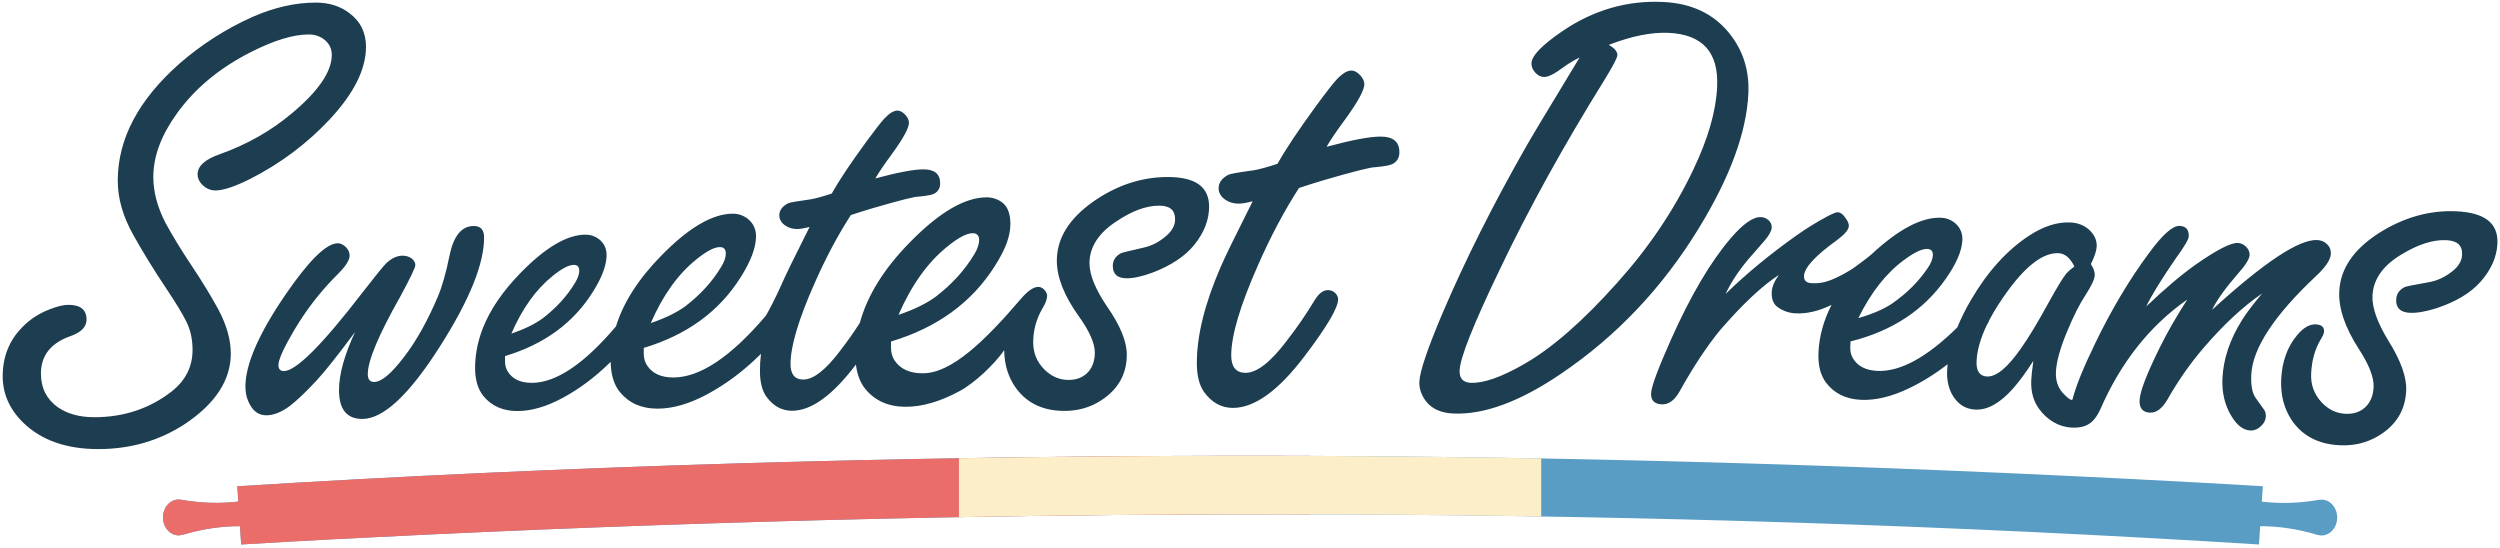
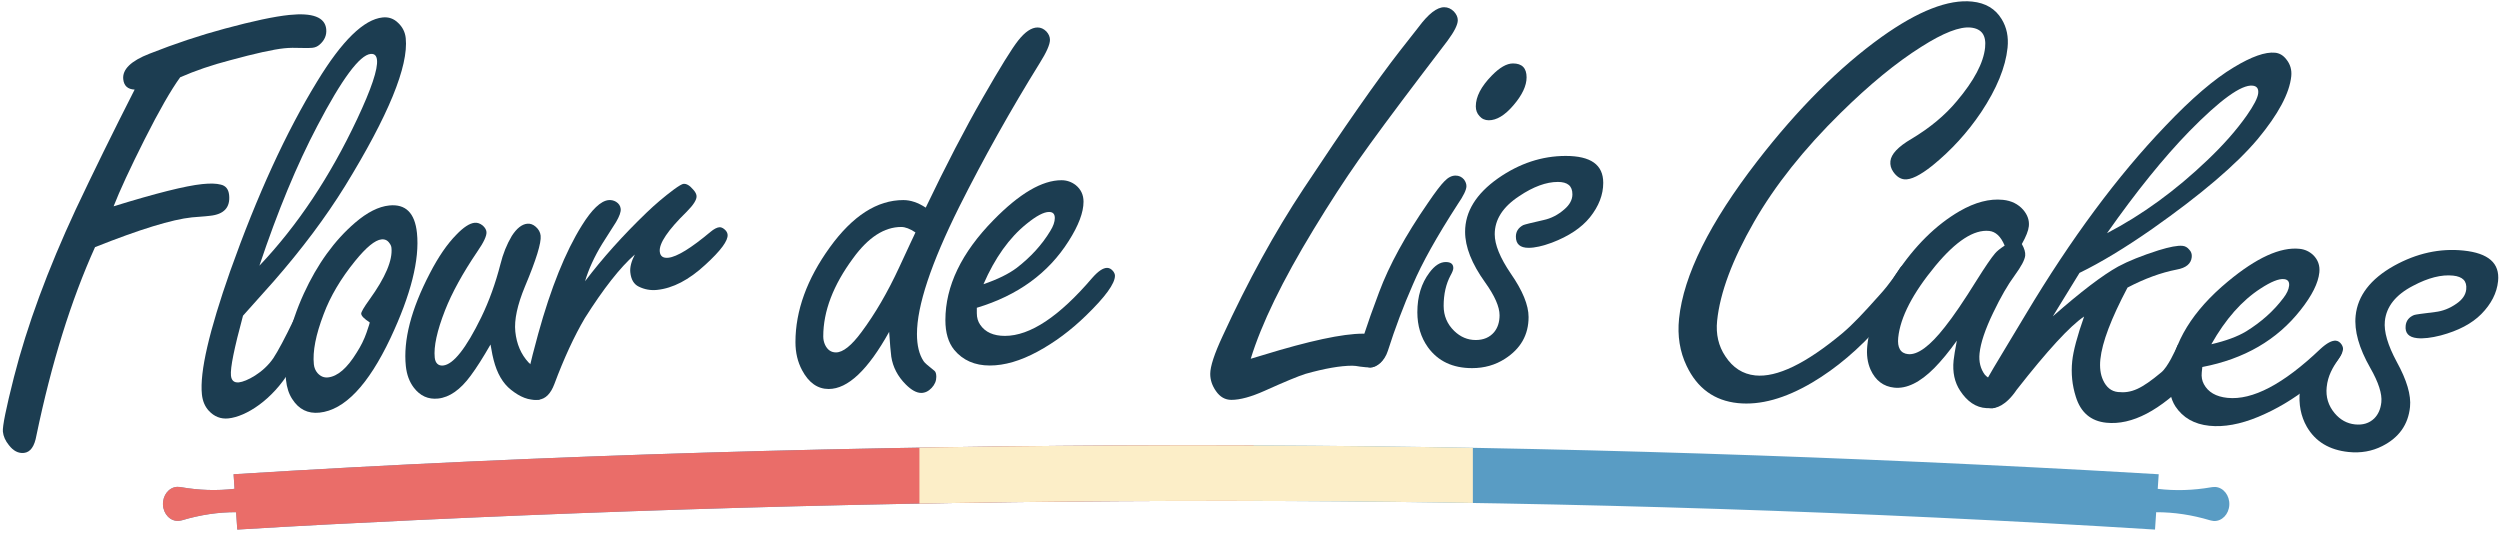
- <svg xmlns="http://www.w3.org/2000/svg" width="100%" height="100%" viewBox="0 0 786 172" version="1.1" xml:space="preserve" style="fill-rule:evenodd;clip-rule:evenodd;stroke-linejoin:round;stroke-miterlimit:1.414;">
-   <g id="logo-type">
-     <path d="M772.37,66.436c4.423,0.21 7.703,1.152 9.84,2.826c2.138,1.674 3.13,4.117 2.978,7.327c-0.199,4.209 -1.962,8.201 -5.287,11.976c-3.172,3.568 -7.808,6.351 -13.909,8.35c-3.339,1.058 -6.114,1.534 -8.326,1.429c-2.996,-0.142 -4.432,-1.533 -4.307,-4.172c0.085,-1.784 1.005,-3.099 2.761,-3.945c0.438,-0.194 2.893,-0.685 7.363,-1.474c2.667,-0.446 5.151,-1.58 7.454,-3.401c2.004,-1.55 3.052,-3.287 3.143,-5.214c0.071,-1.498 -0.305,-2.624 -1.127,-3.378c-0.822,-0.754 -2.089,-1.171 -3.802,-1.253c-4.137,-0.196 -8.783,1.265 -13.935,4.381c-5.958,3.507 -9.06,7.865 -9.307,13.073c-0.176,3.71 1.495,8.436 5.012,14.18c3.922,6.264 5.783,11.5 5.584,15.709c-0.297,6.278 -3.313,11.069 -9.047,14.372c-3.529,2.049 -7.469,2.971 -11.821,2.765c-6.849,-0.325 -11.94,-3.033 -15.274,-8.124c-2.331,-3.614 -3.384,-7.811 -3.157,-12.591c0.263,-5.565 1.912,-10.17 4.944,-13.816c1.974,-2.409 3.959,-3.566 5.957,-3.471c1.783,0.084 2.641,0.84 2.573,2.267c-0.027,0.57 -0.388,1.411 -1.084,2.522c-1.787,2.99 -2.778,6.554 -2.974,10.692c-0.165,3.495 0.943,6.515 3.325,9.059c2.11,2.245 4.592,3.435 7.446,3.571c2.782,0.131 5.002,-0.693 6.659,-2.474c1.359,-1.508 2.095,-3.475 2.21,-5.901c0.142,-2.996 -1.386,-6.965 -4.584,-11.908c-4.397,-6.786 -6.469,-12.855 -6.216,-18.205c0.338,-7.134 4.526,-13.264 12.562,-18.389c7.812,-4.92 15.928,-7.182 24.346,-6.783Zm-750.851,29.405c3.796,0 5.695,1.547 5.695,4.641c0,2.32 -1.758,4.078 -5.274,5.274c-6.046,2.179 -9.07,6.082 -9.07,11.707c0,4.5 1.758,8.015 5.274,10.546c3.023,2.11 6.855,3.164 11.496,3.164c9.281,0 17.402,-2.707 24.363,-8.121c4.359,-3.445 6.539,-7.804 6.539,-13.078c0,-3.234 -0.633,-6.152 -1.898,-8.754c-1.336,-2.672 -3.375,-6.047 -6.118,-10.125c-4.218,-6.328 -7.769,-12.093 -10.652,-17.297c-3.234,-5.765 -4.852,-11.425 -4.852,-16.98c0,-13.148 6.504,-25.453 19.512,-36.914c6.891,-5.977 14.485,-10.828 22.781,-14.555c6.891,-3.023 13.536,-4.535 19.934,-4.535c4.148,0 7.664,1.09 10.547,3.27c3.516,2.601 5.273,6.152 5.273,10.652c0,7.031 -3.797,14.625 -11.39,22.781c-7.172,7.664 -15.539,13.922 -25.102,18.774c-4.781,2.39 -8.402,3.586 -10.863,3.586c-1.617,0 -3.059,-0.668 -4.324,-2.004c-0.844,-0.914 -1.266,-1.934 -1.266,-3.059c0,-2.601 2.32,-4.711 6.961,-6.328c8.508,-3.023 16.031,-7.277 22.57,-12.762c8.438,-7.031 12.657,-13.183 12.657,-18.457c0,-2.039 -0.844,-3.691 -2.532,-4.957c-1.336,-0.984 -2.918,-1.476 -4.746,-1.476c-4.851,0 -10.933,1.863 -18.246,5.589c-9.844,4.993 -17.578,11.426 -23.203,19.301c-4.922,6.821 -7.383,13.465 -7.383,19.934c0,4.711 1.301,9.562 3.903,14.555c2.179,4.007 4.957,8.543 8.332,13.605c3.234,4.852 5.976,9.352 8.226,13.5c2.602,4.922 3.902,9.527 3.902,13.816c0,8.297 -4.746,15.645 -14.238,22.043c-8.086,5.344 -17.226,8.016 -27.422,8.016c-10.054,0 -17.929,-2.777 -23.625,-8.332c-4.289,-4.219 -6.433,-9.07 -6.433,-14.555c0,-6.117 2.039,-11.25 6.117,-15.398c2.461,-2.531 5.379,-4.43 8.754,-5.695c2.32,-0.915 4.254,-1.372 5.801,-1.372Zm554.322,0.009c-3.966,1.947 -7.736,2.836 -11.31,2.667c-2.029,-0.097 -3.874,-0.724 -5.535,-1.883c-1.417,-0.957 -2.071,-2.577 -1.963,-4.86c0.075,-1.586 0.827,-3.361 2.255,-5.327c-5.178,3.313 -11.364,9.122 -18.558,17.425c-4.184,5.14 -8.395,11.519 -12.633,19.135c-1.597,2.848 -3.473,4.221 -5.629,4.119c-2.347,-0.111 -3.467,-1.276 -3.362,-3.496c0.102,-2.156 2.215,-7.84 6.337,-17.051c6.115,-13.692 12.334,-24.234 18.659,-31.625c3.903,-4.582 7.092,-6.814 9.565,-6.697c0.824,0.039 1.573,0.329 2.247,0.869c0.794,0.674 1.169,1.486 1.124,2.437c-0.046,0.951 -0.743,2.253 -2.092,3.905c-0.269,0.305 -2.05,2.35 -5.344,6.134c-3.03,3.606 -5.394,7.213 -7.09,10.819c6.53,-6.365 14.004,-12.525 22.421,-18.482c3.025,-2.145 6.233,-4.122 9.624,-5.931c1.694,-0.873 2.763,-1.299 3.207,-1.278c0.951,0.045 1.869,0.787 2.754,2.227c0.535,0.788 0.787,1.5 0.757,2.134c-0.054,1.141 -1.333,2.638 -3.835,4.489c-6.712,4.83 -10.129,8.545 -10.253,11.145c-0.069,1.459 0.721,2.227 2.37,2.305c2.727,0.13 5.551,-0.058 12.422,-4.245c0.904,-0.542 5.553,-4.021 6.367,-4.779c8.577,-7.983 15.909,-11.831 21.997,-11.542c1.649,0.078 3.115,0.656 4.399,1.734c1.585,1.409 2.327,3.192 2.225,5.348c-0.159,3.361 -1.908,7.41 -5.247,12.145c-6.885,9.843 -16.856,16.394 -29.913,19.652l-0.081,1.712c-0.066,1.395 0.226,2.617 0.875,3.665c1.474,2.421 4.019,3.717 7.633,3.889c7.144,0.338 15.526,-4.22 25.147,-13.675c1.133,-2.794 2.564,-5.669 4.292,-8.628c5.205,-8.891 11.289,-15.626 18.253,-20.202c4.556,-2.974 8.885,-4.363 12.985,-4.169c2.57,0.122 4.674,1.019 6.312,2.691c1.402,1.477 2.061,3.103 1.977,4.878c-0.064,1.346 -0.672,3.188 -1.826,5.525c0.857,1.329 1.263,2.482 1.216,3.461c-0.06,1.286 -1.017,3.356 -2.87,6.212c-1.917,2.915 -3.88,6.808 -5.889,11.681c-2.147,5.173 -3.295,9.35 -3.446,12.533c-0.122,2.57 0.543,4.717 1.995,6.442c3.196,3.514 3.257,2.073 3.257,2.073c1.046,-4.082 3.369,-9.828 6.968,-17.238c5.109,-10.635 10.765,-20.144 16.968,-28.526c4.282,-5.87 7.522,-8.753 9.719,-8.648c1.998,0.094 2.946,1.207 2.845,3.338c-0.044,0.932 -1.386,3.204 -4.027,6.816c-4.659,6.786 -7.768,11.844 -9.327,15.174c5.87,-5.595 11.015,-9.956 15.435,-13.083c6.695,-4.688 11.141,-6.98 13.339,-6.876c1.065,0.051 1.978,0.495 2.739,1.332c0.698,0.767 1.026,1.583 0.985,2.449c-0.06,1.265 -1.323,3.274 -3.789,6.026c-3.81,4.358 -6.49,8.101 -8.039,11.231c16.322,-14.909 27.346,-22.228 33.072,-21.957c1.199,0.057 2.214,0.472 3.045,1.246c0.894,0.843 1.313,1.864 1.256,3.062c-0.088,1.865 -1.634,4.194 -4.636,6.988c-13.199,12.388 -19.996,22.743 -20.391,31.066c-0.161,3.396 0.324,5.855 1.453,7.377l2.44,3.419c0.505,0.624 0.735,1.403 0.69,2.335c-0.05,1.065 -0.53,2.043 -1.44,2.935c-1.049,1.018 -2.206,1.497 -3.471,1.437c-2.198,-0.104 -4.162,-1.599 -5.894,-4.484c-2.106,-3.436 -3.052,-7.419 -2.838,-11.946c0.287,-6.06 2.309,-12.103 6.065,-18.132c1.302,-2.14 3.439,-4.975 6.409,-8.505c-5.862,3.993 -11.899,9.58 -18.112,16.76c-4.235,4.871 -8.099,10.36 -11.591,16.468c-1.674,2.924 -3.542,4.337 -5.606,4.239c-2.264,-0.107 -3.336,-1.426 -3.217,-3.956c0.13,-2.73 2.261,-8.268 6.393,-16.615c2.361,-4.759 5.234,-9.762 8.619,-15.007c-11.802,8.25 -20.923,19.763 -27.362,34.54c-1.556,3.263 -3.482,5.997 -8.871,5.741c-4.627,-0.219 -8.08,-2.76 -10.328,-5.81c-1.845,-2.48 -2.682,-5.525 -2.511,-9.135c0.058,-1.224 0.276,-3.238 0.654,-6.041c-2.187,3.454 -4.318,6.358 -6.392,8.713c-4.082,4.591 -8.019,6.796 -11.814,6.616c-3.304,-0.156 -5.8,-1.839 -7.488,-5.046c-1.067,-2.075 -1.536,-4.489 -1.405,-7.243c0.031,-0.654 0.082,-1.313 0.153,-1.978c-3.862,3.007 -7.883,5.517 -12.062,7.529c-5.528,2.661 -10.607,3.883 -15.236,3.663c-4.756,-0.225 -8.42,-2.051 -10.99,-5.478c-1.731,-2.37 -2.503,-5.521 -2.317,-9.453c0.24,-5.078 1.611,-10.053 4.111,-14.924Zm-335.247,3.633c0.682,-0.777 3.82,-7.061 4.996,-9.766c1.079,-2.539 4.063,-8.666 8.951,-18.379c-1.714,0.445 -3.015,0.667 -3.904,0.667c-1.333,0 -2.508,-0.318 -3.524,-0.953c-1.396,-0.888 -2.095,-1.999 -2.095,-3.333c0,-1.587 0.921,-2.856 2.762,-3.809c0.508,-0.254 2.857,-0.666 7.047,-1.238c1.524,-0.254 3.746,-0.857 6.666,-1.809c2.222,-4 5.841,-9.428 10.856,-16.284c2.793,-3.809 4.73,-6.285 5.809,-7.428c1.523,-1.587 2.857,-2.381 3.999,-2.381c0.826,0 1.651,0.445 2.476,1.334c0.762,0.825 1.143,1.65 1.143,2.476c0,1.65 -1.778,4.92 -5.333,9.808c-2.349,3.174 -4.095,5.746 -5.237,7.714c7.047,-1.905 12.094,-2.857 15.141,-2.857c3.492,0 5.238,1.46 5.238,4.38c0,1.46 -0.604,2.54 -1.81,3.238c-0.635,0.381 -2.285,0.698 -4.952,0.952c-1.079,-0.063 -5.872,1.143 -14.379,3.619c-2.349,0.698 -4.666,1.428 -6.952,2.19c-4.126,6.412 -7.935,13.586 -11.427,21.522c-5.015,11.3 -7.523,19.744 -7.523,25.33c0,1.588 0.333,2.794 1,3.619c0.666,0.825 1.666,1.238 2.999,1.238c3.175,0 7.016,-2.984 11.523,-8.951c2.295,-2.959 4.386,-5.917 6.271,-8.876c2.319,-8.556 7.551,-16.984 15.697,-25.283c9.238,-9.453 17.295,-14.18 24.17,-14.18c1.862,0 3.544,0.573 5.048,1.719c1.862,1.504 2.413,4.149 2.413,6.584c0,3.796 -1.374,7.774 -4.883,13.289c-7.233,11.458 -18.119,19.372 -32.657,23.74l0,1.934c0,1.575 0.394,2.936 1.182,4.082c1.79,2.649 4.727,3.974 8.809,3.974c8.951,0 19.3,-9.875 31.045,-23.625c2.076,-2.363 3.831,-3.545 5.263,-3.545c0.788,0 1.504,0.394 2.149,1.182c0.429,0.573 0.644,1.11 0.644,1.611c0,1.036 -0.473,2.338 -1.419,3.906c-1.937,3.239 -2.96,6.942 -2.96,10.715c-0.004,0 -0.004,0.001 -0.004,0.001c0,3.422 1.222,6.32 3.666,8.695c2.165,2.095 4.644,3.142 7.437,3.142c2.724,0 4.854,-0.908 6.39,-2.723c1.257,-1.537 1.886,-3.492 1.886,-5.867c0,-2.933 -1.676,-6.738 -5.028,-11.417c-4.609,-6.425 -6.914,-12.256 -6.914,-17.494c0,-6.983 3.806,-13.163 11.418,-18.541c7.402,-5.167 15.224,-7.751 23.464,-7.751c4.33,0 7.577,0.768 9.742,2.304c2.165,1.537 3.247,3.876 3.247,7.019c0,4.12 -1.536,8.1 -4.609,11.941c-2.933,3.632 -7.332,6.565 -13.198,8.799c-3.213,1.187 -5.901,1.781 -8.066,1.781c-2.933,0 -4.4,-1.292 -4.4,-3.876c0,-1.746 0.838,-3.072 2.514,-3.98c0.419,-0.21 2.794,-0.803 7.123,-1.781c2.584,-0.559 4.959,-1.781 7.123,-3.666c1.886,-1.607 2.829,-3.352 2.829,-5.238c0,-1.466 -0.419,-2.549 -1.257,-3.247c-0.838,-0.699 -2.095,-1.048 -3.771,-1.048c-4.051,0 -8.52,1.641 -13.408,4.924c-5.657,3.701 -8.485,8.1 -8.485,13.198c0,3.632 1.85,8.171 5.552,13.618c4.12,5.936 6.18,10.964 6.18,15.084c0,6.145 -2.724,10.964 -8.171,14.456c-3.352,2.164 -7.158,3.247 -11.418,3.247c-6.704,0 -11.802,-2.409 -15.293,-7.228c-2.391,-3.347 -3.613,-7.296 -3.665,-11.846c-3.118,4.413 -9.104,10.184 -14.005,12.836c-6.087,3.294 -11.745,4.942 -16.972,4.942c-5.372,0 -9.597,-1.862 -12.676,-5.586c-1.614,-2.004 -2.601,-4.57 -2.961,-7.698c-7.325,9.688 -14.021,14.533 -20.088,14.533c-3.238,0 -5.936,-1.492 -8.094,-4.476c-1.334,-1.905 -2,-4.603 -2,-8.095c0,-1.715 0.111,-3.493 0.332,-5.335c-0.249,0.246 -0.503,0.494 -0.762,0.745c-5,4.867 -10.332,8.833 -15.998,11.899c-5.666,3.067 -10.933,4.6 -15.799,4.6c-4.999,0 -8.932,-1.733 -11.799,-5.2c-1.89,-2.347 -2.856,-5.522 -2.898,-9.527c-0.185,0.182 -0.374,0.366 -0.566,0.552c-4.523,4.403 -9.348,7.991 -14.474,10.766c-5.127,2.774 -9.891,4.161 -14.294,4.161c-4.523,0 -8.082,-1.568 -10.675,-4.704c-1.749,-2.171 -2.624,-5.127 -2.624,-8.866c0,-0.363 0.006,-0.726 0.019,-1.088c0.128,-3.819 1.01,-7.8 2.398,-11.339c2.32,-5.913 6.309,-11.752 11.968,-17.517c7.78,-7.962 14.565,-11.942 20.355,-11.942c1.568,0 2.985,0.482 4.252,1.447c1.568,1.267 2.352,2.926 2.352,4.976c0,3.197 -1.478,7.117 -4.433,11.761c-6.092,9.65 -15.259,16.314 -27.502,19.993l0,1.628c0,1.327 0.332,2.473 0.995,3.438c1.508,2.232 3.981,3.347 7.418,3.347c7.539,0 16.254,-5.79 26.145,-17.369c0.109,-0.124 0.217,-0.244 0.324,-0.361c2.318,-7.524 7.064,-14.941 14.239,-22.251c8.599,-8.799 16.098,-13.199 22.498,-13.199c1.733,0 3.299,0.533 4.699,1.6c1.733,1.4 2.6,3.233 2.6,5.499c0,3.533 -1.633,7.866 -4.899,12.999c-6.733,10.666 -16.865,18.032 -30.397,22.098l0,1.8c0,1.466 0.366,2.733 1.1,3.799c1.666,2.467 4.399,3.7 8.199,3.7c8.332,0 17.965,-6.4 28.897,-19.198Zm256.05,-81.424c-1.758,0.871 -3.426,1.872 -5.005,3.005c-2.835,2.153 -4.918,3.199 -6.25,3.136c-1.014,-0.048 -1.914,-0.504 -2.7,-1.368c-0.845,-0.929 -1.243,-1.933 -1.192,-3.011c0.112,-2.347 3.352,-5.689 9.723,-10.027c9.785,-6.654 20.353,-9.713 31.705,-9.175c8.814,0.418 15.685,3.635 20.611,9.652c4.447,5.422 6.495,11.811 6.147,19.168c-0.577,12.175 -5.757,26.262 -15.54,42.259c-11.437,18.716 -25.889,33.984 -43.355,45.804c-12.937,8.794 -24.257,12.961 -33.959,12.501c-3.805,-0.18 -6.636,-1.458 -8.494,-3.834c-1.495,-1.978 -2.192,-4.045 -2.09,-6.201c0.154,-3.234 2.592,-10.428 7.315,-21.58c7.147,-16.695 15.85,-34.047 26.109,-52.056c1.528,-2.724 7.186,-12.148 16.975,-28.273Zm-385.013,86.323c-5.459,7.365 -9.491,12.444 -12.094,15.237c-3.237,3.492 -6.031,6.158 -8.38,7.999c-2.666,1.968 -5.142,2.952 -7.428,2.952c-2.222,0 -3.936,-1.111 -5.142,-3.333c-0.952,-1.714 -1.428,-3.618 -1.428,-5.713c0,-6.92 4.126,-16.443 12.379,-28.569c7.492,-10.983 13.047,-16.474 16.665,-16.474c0.889,0 1.746,0.412 2.571,1.238c0.762,0.761 1.143,1.65 1.143,2.666c0,1.397 -1.238,3.333 -3.714,5.809c-5.269,5.206 -9.84,11.078 -13.713,17.617c-3.301,5.587 -4.951,9.237 -4.951,10.951c0,1.27 0.571,1.905 1.714,1.905c3.809,0 12.062,-8.253 24.759,-24.759c4.127,-5.333 6.634,-8.412 7.523,-9.238c1.651,-1.523 3.333,-2.285 5.047,-2.285c1.143,0 2.127,0.317 2.952,0.952c0.699,0.635 1.048,1.302 1.048,2c0,0.762 -1.524,3.968 -4.571,9.618c-6.92,12.189 -10.38,20.411 -10.38,24.664c0,1.651 0.666,2.476 2,2.476c2.285,0 5.428,-2.635 9.427,-7.904c3.809,-4.952 7.333,-11.237 10.571,-18.855c1.396,-3.301 2.634,-7.65 3.713,-13.046c1.27,-6.158 3.81,-9.237 7.619,-9.237c2.158,0 3.238,1.206 3.238,3.618c0,8.317 -4.635,19.744 -13.904,34.282c-9.65,15.173 -17.776,22.76 -24.378,22.76c-4.889,0 -7.333,-3.016 -7.333,-9.047c0,-4.952 1.683,-11.046 5.047,-18.284Zm296.765,-45.28c-4.638,7.207 -8.919,15.27 -12.843,24.189c-5.637,12.701 -8.456,22.192 -8.456,28.471c0,1.784 0.375,3.139 1.124,4.067c0.749,0.928 1.873,1.391 3.371,1.391c3.568,0 7.885,-3.353 12.951,-10.061c3.211,-4.138 6.065,-8.277 8.563,-12.415c1.355,-2.355 2.818,-3.532 4.388,-3.532c0.928,0 1.713,0.321 2.355,0.963c0.571,0.642 0.856,1.284 0.856,1.927c0,2.64 -3.461,8.526 -10.382,17.66c-8.277,10.988 -15.841,16.483 -22.691,16.483c-3.639,0 -6.671,-1.677 -9.097,-5.031c-1.499,-2.141 -2.248,-5.173 -2.248,-9.098c0,-8.633 2.497,-18.694 7.492,-30.182c1.213,-2.855 4.567,-9.74 10.061,-20.657c-1.926,0.499 -3.389,0.749 -4.388,0.749c-1.499,0 -2.819,-0.357 -3.96,-1.07c-1.57,-0.999 -2.355,-2.248 -2.355,-3.747c0,-1.783 1.035,-3.211 3.104,-4.281c0.571,-0.285 3.211,-0.749 7.92,-1.391c1.713,-0.286 4.21,-0.964 7.492,-2.034c2.498,-4.495 6.565,-10.596 12.202,-18.302c3.14,-4.281 5.316,-7.064 6.529,-8.349c1.712,-1.783 3.211,-2.675 4.495,-2.675c0.928,0 1.855,0.499 2.783,1.498c0.856,0.928 1.284,1.855 1.284,2.783c0,1.855 -1.998,5.53 -5.993,11.024c-2.641,3.568 -4.603,6.458 -5.887,8.67c7.92,-2.141 13.593,-3.211 17.018,-3.211c3.924,0 5.887,1.641 5.887,4.923c0,1.641 -0.678,2.854 -2.034,3.639c-0.714,0.428 -2.569,0.785 -5.566,1.07c-1.213,-0.071 -6.6,1.285 -16.161,4.068c-2.64,0.785 -5.245,1.605 -7.814,2.461Zm97.396,-44.995c1.858,1.042 2.759,2.133 2.705,3.275c-0.039,0.824 -1.367,3.367 -3.984,7.628c-12.865,20.682 -23.849,40.564 -32.951,59.644c-8.249,17.151 -12.468,27.724 -12.657,31.719c-0.121,2.537 1.024,3.862 3.434,3.976c4.058,0.193 9.616,-1.737 16.672,-5.788c8.816,-4.985 18.661,-13.575 29.535,-25.771c9.863,-10.973 17.794,-22.768 23.794,-35.386c4.655,-9.694 7.163,-18.378 7.527,-26.051c0.258,-5.454 -0.88,-9.591 -3.416,-12.413c-2.536,-2.821 -6.467,-4.358 -11.794,-4.61c-5.39,-0.256 -11.678,1.004 -18.865,3.777Zm118.81,88.2c-1.954,4.101 -3.012,7.84 -3.172,11.218c-0.072,1.53 0.163,2.707 0.707,3.53c0.544,0.823 1.397,1.262 2.56,1.317c2.937,0.139 6.512,-2.819 10.724,-8.876c2.365,-3.322 5.328,-8.242 8.887,-14.758c2.348,-4.244 4.044,-7.046 5.09,-8.407c0.524,-0.711 1.454,-1.556 2.788,-2.536c-0.67,-1.381 -1.419,-2.413 -2.245,-3.096c-0.826,-0.683 -1.729,-1.048 -2.708,-1.095c-4.651,-0.22 -9.892,3.61 -15.724,11.491c-2.449,3.321 -4.452,6.463 -6.011,9.425c-0.192,0.542 -0.49,1.138 -0.896,1.787Zm-463.836,2.59c4.222,-1.448 7.539,-3.076 9.952,-4.886c4.221,-3.256 7.569,-6.935 10.041,-11.037c0.905,-1.447 1.357,-2.744 1.357,-3.89c0,-1.206 -0.573,-1.809 -1.718,-1.809c-1.569,0 -3.8,1.176 -6.695,3.528c-5.187,4.162 -9.499,10.193 -12.937,18.094Zm43.831,-3.314c4.667,-1.6 8.333,-3.4 10.999,-5.4c4.667,-3.599 8.366,-7.666 11.099,-12.199c1,-1.599 1.5,-3.033 1.5,-4.299c0,-1.333 -0.633,-2 -1.9,-2c-1.733,0 -4.199,1.3 -7.399,3.9c-5.733,4.599 -10.499,11.265 -14.299,19.998Zm379.654,-1.56c4.512,-1.312 8.081,-2.859 10.707,-4.641c4.601,-3.214 8.304,-6.916 11.109,-11.105c1.023,-1.476 1.563,-2.817 1.62,-4.022c0.06,-1.268 -0.512,-1.931 -1.717,-1.988c-1.649,-0.078 -4.054,1.047 -7.215,3.376c-5.661,4.117 -10.495,10.244 -14.504,18.38Zm-301.764,-1.027c5.013,-1.719 8.952,-3.652 11.816,-5.801c5.013,-3.867 8.988,-8.235 11.924,-13.105c1.074,-1.719 1.611,-3.259 1.611,-4.619c0,-1.433 -0.68,-2.149 -2.041,-2.149c-1.862,0 -4.511,1.397 -7.949,4.19c-6.159,4.941 -11.279,12.103 -15.361,21.484Z" style="fill:#1d3d50;" />
+ <svg xmlns="http://www.w3.org/2000/svg" width="100%" height="100%" viewBox="0 0 827 176" version="1.1" xml:space="preserve" style="fill-rule:evenodd;clip-rule:evenodd;stroke-linejoin:round;stroke-miterlimit:1.414;">
+   <g id="Flour-de-lis-cakes-type">
+     <g>
+       <path d="M59.602,25.564c-3.05,4.202 -6.967,11.041 -11.751,20.515c-4.836,9.614 -8.26,17.005 -10.272,22.172c14.027,-4.332 23.792,-6.783 29.296,-7.352c2.652,-0.274 4.702,-0.218 6.149,0.168c1.646,0.366 2.569,1.511 2.768,3.434c0.425,4.111 -1.683,6.406 -6.325,6.886c-0.265,0.027 -0.796,0.082 -1.591,0.165c-1.996,0.139 -3.458,0.257 -4.387,0.353c-6.564,0.679 -17.248,3.961 -32.053,9.848c-7.96,17.644 -14.423,38.417 -19.39,62.319c-0.631,3.617 -2.007,5.536 -4.129,5.755c-1.857,0.192 -3.521,-0.675 -4.994,-2.6c-1.152,-1.422 -1.807,-2.896 -1.965,-4.421c-0.178,-1.724 1.042,-7.747 3.66,-18.07c4.341,-17.002 11.143,-35.464 20.408,-55.388c5.881,-12.469 12.387,-25.708 19.516,-39.714c-2.289,-0.098 -3.546,-1.241 -3.772,-3.43c-0.336,-3.249 2.556,-6.061 8.677,-8.436c8.499,-3.359 16.823,-6.129 24.975,-8.313c9.257,-2.498 16.34,-4.001 21.246,-4.509c7.758,-0.802 11.839,0.753 12.244,4.665c0.205,1.989 -0.522,3.706 -2.182,5.151c-0.674,0.606 -1.476,0.957 -2.404,1.053c-0.796,0.082 -1.933,0.099 -3.412,0.051c-2.289,-0.098 -4.262,-0.062 -5.92,0.11c-3.58,0.37 -9.542,1.69 -17.885,3.96c-6.005,1.559 -11.507,3.435 -16.507,5.628Z" style="fill:#1c3d51;fill-rule:nonzero;" />
+       <path d="M80.384,104.436c-1.454,5.377 -2.514,9.709 -3.18,12.994c-0.665,3.286 -0.933,5.559 -0.803,6.819c0.172,1.657 1.053,2.404 2.645,2.239c2.387,-0.247 8.066,-3.113 11.379,-8.012c1.564,-2.373 3.808,-6.593 6.733,-12.659c1.159,-2.398 2.501,-3.676 4.026,-3.834c1.724,-0.178 2.672,0.562 2.843,2.219c0.295,2.851 -2.391,8.959 -8.057,18.324c-5.89,9.791 -14.581,15.28 -20.416,15.883c-2.52,0.261 -4.685,-0.587 -6.496,-2.545c-1.285,-1.408 -2.04,-3.206 -2.267,-5.395c-0.384,-3.713 0.212,-8.968 1.788,-15.765c1.575,-6.798 4.098,-15.134 7.566,-25.009c8.93,-25.116 18.526,-46.045 28.791,-62.788c8.192,-13.446 15.405,-20.491 21.638,-21.136c1.989,-0.206 3.692,0.389 5.11,1.784c1.484,1.387 2.328,3.076 2.534,5.065c0.96,9.283 -5.731,25.589 -20.072,48.919c-6.432,10.383 -14.322,20.916 -23.672,31.6c-2.458,2.801 -5.821,6.566 -10.09,11.297Zm5.426,-16.544c12.571,-13.229 23.361,-29.423 32.37,-48.583c4.669,-9.932 6.846,-16.423 6.531,-19.473c-0.151,-1.459 -0.856,-2.123 -2.116,-1.993c-3.647,0.377 -9.527,8.323 -17.639,23.839c-6.723,12.758 -13.105,28.161 -19.146,46.21Z" style="fill:#1c3d51;fill-rule:nonzero;" />
+       <path d="M128.748,67.971c5.437,-0.563 8.498,2.472 9.184,9.102c0.912,8.819 -2.01,20.413 -8.767,34.783c-7.37,15.572 -15.199,23.787 -23.487,24.644c-3.846,0.398 -6.849,-1.101 -9.009,-4.496c-1.114,-1.694 -1.801,-3.801 -2.061,-6.321c-0.878,-8.487 1.086,-18.005 5.893,-28.555c4.484,-9.779 10.142,-17.601 16.974,-23.468c4.001,-3.429 7.759,-5.326 11.273,-5.689Zm-6.456,38.665c-1.795,-1.155 -2.73,-2.097 -2.805,-2.826c-0.055,-0.531 0.855,-2.099 2.73,-4.706c5.275,-7.314 7.7,-13.026 7.275,-17.137c-0.055,-0.531 -0.276,-1.044 -0.662,-1.54c-0.634,-0.94 -1.514,-1.351 -2.641,-1.235c-2.122,0.22 -5.026,2.597 -8.711,7.134c-4.756,5.853 -8.235,11.741 -10.437,17.665c-2.584,6.768 -3.657,12.273 -3.218,16.517c0.117,1.127 0.518,2.091 1.204,2.891c0.985,1.105 2.141,1.588 3.467,1.451c3.183,-0.329 6.351,-3.069 9.504,-8.22c1.386,-2.154 2.466,-4.343 3.241,-6.568c0.775,-2.225 1.126,-3.367 1.053,-3.426Z" style="fill:#1c3d51;fill-rule:nonzero;" />
+       <path d="M162.262,113.962c-2.44,4.273 -4.631,7.716 -6.572,10.33c-3.407,4.641 -7,7.157 -10.779,7.548c-3.249,0.336 -5.92,-0.862 -8.012,-3.595c-1.472,-1.925 -2.356,-4.313 -2.651,-7.164c-0.884,-8.554 1.748,-18.744 7.896,-30.571c2.847,-5.522 5.788,-9.813 8.822,-12.875c2.359,-2.455 4.368,-3.769 6.026,-3.94c0.928,-0.096 1.831,0.213 2.709,0.926c0.738,0.661 1.145,1.356 1.221,2.085c0.13,1.26 -0.884,3.442 -3.042,6.547c-4.825,7.134 -8.378,13.599 -10.66,19.398c-2.65,6.774 -3.787,11.985 -3.41,15.632c0.096,0.928 0.385,1.618 0.868,2.071c0.482,0.453 1.121,0.638 1.917,0.556c3.382,-0.35 7.589,-5.677 12.621,-15.982c2.596,-5.361 4.705,-11.209 6.329,-17.542c0.85,-3.439 2.103,-6.55 3.759,-9.335c1.616,-2.513 3.32,-3.862 5.11,-4.047c0.995,-0.103 1.934,0.236 2.819,1.015c0.958,0.839 1.495,1.823 1.612,2.95c0.247,2.387 -1.485,7.994 -5.196,16.822c-2.52,6.091 -3.581,11.059 -3.184,14.905c0.425,4.111 1.883,7.512 4.373,10.203c0.679,0.734 2.632,1.805 5.861,3.214c1.548,0.711 1.381,1.182 1.579,3.105c0.124,1.194 -0.499,0.818 -1.437,1.786c-0.939,0.968 -1.2,4.064 -2.658,4.215c-3.316,0.343 -6.152,-0.905 -9.145,-3.276c-2.7,-2.134 -4.615,-5.42 -5.744,-9.861c-0.195,-0.583 -0.539,-2.289 -1.032,-5.12Z" style="fill:#1c3d51;fill-rule:nonzero;" />
+       <path d="M193.531,93.036c5.778,-7.634 12.568,-15.205 20.37,-22.713c2.803,-2.703 5.822,-5.26 9.057,-7.672c1.622,-1.173 2.664,-1.783 3.128,-1.831c0.995,-0.103 2.065,0.523 3.21,1.879c0.679,0.734 1.053,1.433 1.122,2.096c0.123,1.193 -0.969,2.948 -3.276,5.264c-6.207,6.07 -9.171,10.465 -8.89,13.183c0.158,1.525 1.099,2.199 2.823,2.02c2.851,-0.295 7.514,-3.156 13.989,-8.584c1.112,-0.919 2.065,-1.419 2.861,-1.502c0.53,-0.054 1.088,0.156 1.673,0.631c0.659,0.536 1.022,1.135 1.091,1.798c0.206,1.989 -2.264,5.327 -7.408,10.014c-5.383,4.979 -10.693,7.74 -15.931,8.282c-2.122,0.219 -4.136,-0.142 -6.043,-1.084c-1.621,-0.771 -2.555,-2.35 -2.802,-4.737c-0.171,-1.657 0.33,-3.619 1.503,-5.885c-4.855,4.255 -10.363,11.258 -16.525,21.01c-3.535,5.994 -6.903,13.279 -10.104,21.853c-1.21,3.207 -2.942,4.928 -5.196,5.161c-2.454,0.254 -3.8,-0.78 -4.04,-3.1c-0.234,-2.255 1.065,-8.488 3.896,-18.699c4.194,-15.177 8.992,-27.099 14.396,-35.766c3.331,-5.371 6.29,-8.19 8.876,-8.458c0.862,-0.089 1.685,0.094 2.469,0.549c0.93,0.574 1.447,1.358 1.55,2.353c0.103,0.995 -0.416,2.456 -1.557,4.383c-0.231,0.359 -1.758,2.762 -4.582,7.209c-2.58,4.22 -4.466,8.336 -5.66,12.346Z" style="fill:#1c3d51;fill-rule:nonzero;" />
+       <path d="M306.231,68.684c6.666,-13.932 12.965,-26.064 18.898,-36.396c5.733,-9.999 9.632,-16.299 11.699,-18.898c2.266,-2.867 4.399,-4.3 6.399,-4.3c1.067,0 2.033,0.433 2.9,1.3c0.8,0.866 1.2,1.8 1.2,2.8c0,1.533 -1.134,4.099 -3.4,7.699c-9.666,15.598 -18.531,31.43 -26.597,47.495c-9.332,18.731 -13.999,32.763 -13.999,42.095c0,3.8 0.734,6.8 2.2,8.999c0.267,0.467 1.467,1.533 3.6,3.2c0.4,0.333 0.6,1 0.6,2c0,1.333 -0.517,2.549 -1.55,3.649c-1.033,1.1 -2.183,1.65 -3.45,1.65c-1.533,0 -3.233,-0.933 -5.099,-2.8c-2.667,-2.666 -4.266,-5.732 -4.8,-9.199c-0.2,-1.466 -0.433,-4.199 -0.7,-8.199c-6.999,12.599 -13.665,18.898 -19.998,18.898c-3.666,0 -6.599,-2.066 -8.799,-6.199c-1.466,-2.733 -2.199,-5.833 -2.199,-9.299c0,-10.399 3.799,-20.864 11.398,-31.397c7.533,-10.399 15.632,-15.598 24.298,-15.598c2.4,0 4.866,0.833 7.399,2.5Zm-3.4,8.199c-1.799,-1.2 -3.366,-1.8 -4.699,-1.8c-5.599,0 -10.899,3.433 -15.898,10.299c-6.6,8.932 -9.899,17.565 -9.899,25.897c0,1 0.2,1.933 0.6,2.8c0.8,1.666 1.999,2.5 3.599,2.5c2.333,0 5.166,-2.267 8.499,-6.8c4.467,-5.999 8.599,-13.098 12.399,-21.297c1.333,-2.8 2.633,-5.6 3.9,-8.399c0,0 0.3,-0.634 0.899,-1.9l0.6,-1.3Z" style="fill:#1c3d51;fill-rule:nonzero;" />
+       <path d="M323.133,101.812l0,1.8c0,1.466 0.367,2.733 1.1,3.799c1.667,2.467 4.4,3.7 8.199,3.7c8.333,0 17.965,-6.399 28.897,-19.198c1.933,-2.2 3.566,-3.3 4.9,-3.3c0.733,0 1.4,0.367 1.999,1.1c0.4,0.534 0.6,1.034 0.6,1.5c0,2.6 -3.199,6.999 -9.599,13.199c-4.999,4.866 -10.332,8.832 -15.998,11.899c-5.666,3.066 -10.932,4.599 -15.798,4.599c-5,0 -8.933,-1.733 -11.799,-5.199c-1.933,-2.4 -2.9,-5.666 -2.9,-9.799c0,-11.266 5.3,-22.298 15.899,-33.097c8.599,-8.799 16.098,-13.198 22.497,-13.198c1.733,0 3.3,0.533 4.7,1.599c1.733,1.4 2.6,3.233 2.6,5.5c0,3.533 -1.634,7.866 -4.9,12.998c-6.733,10.666 -16.865,18.032 -30.397,22.098Zm2.2,-7.799c4.666,-1.6 8.332,-3.4 10.999,-5.4c4.666,-3.599 8.366,-7.665 11.099,-12.198c1,-1.6 1.5,-3.033 1.5,-4.3c0,-1.333 -0.634,-2 -1.9,-2c-1.733,0 -4.2,1.3 -7.399,3.9c-5.733,4.6 -10.499,11.265 -14.299,19.998Z" style="fill:#1c3d51;fill-rule:nonzero;" />
+       <path d="M413.744,118.678c1.799,-0.533 3.133,-0.933 3.999,-1.199c15.399,-4.733 26.431,-7.1 33.097,-7.1c4.999,0 7.499,1.867 7.499,5.6c0,1.466 -0.567,2.766 -1.7,3.899c-1.133,1.133 -2.427,1.681 -3.25,1.681c-0.666,0 -2.183,-0.081 -3.449,-0.281c-1.067,-0.2 -1.933,-0.3 -2.6,-0.3c-3.933,0 -9.099,0.9 -15.498,2.7c-2.333,0.733 -6.833,2.6 -13.499,5.599c-4.466,2 -8.132,3 -10.999,3c-2.066,0 -3.766,-0.967 -5.099,-2.9c-1.267,-1.8 -1.9,-3.699 -1.9,-5.699c0,-2.467 1.367,-6.633 4.1,-12.499c8.332,-18.131 17.264,-34.396 26.797,-48.795c13.665,-20.664 24.264,-35.829 31.796,-45.495c2.067,-2.6 4.133,-5.233 6.2,-7.899c3.266,-4.399 6.099,-6.599 8.499,-6.599c1.2,0 2.266,0.466 3.199,1.4c0.867,0.933 1.3,1.899 1.3,2.899c0,1.467 -1.133,3.733 -3.399,6.8c-0.467,0.6 -3.233,4.232 -8.299,10.898c-9.466,12.466 -16.515,21.998 -21.148,28.597c-4.633,6.6 -9.582,14.232 -14.849,22.898c-10.332,16.998 -17.264,31.263 -20.797,42.795Z" style="fill:#1c3d51;fill-rule:nonzero;" />
+       <path d="M481.496,58.083c1.134,0 2.067,0.433 2.8,1.299c0.533,0.734 0.8,1.467 0.8,2.2c0,1.2 -0.967,3.2 -2.9,6c-6.932,10.732 -11.865,19.564 -14.798,26.497c-3.133,7.132 -5.899,14.465 -8.299,21.997c-1.067,3.333 -3.58,5.485 -5.846,5.485c-1.333,0 -1.553,-1.018 -2.353,-2.085c-0.734,-0.866 -1.1,-1.8 -1.1,-2.8c0,-1.999 2.133,-8.665 6.399,-19.997c3.333,-8.933 8.733,-18.798 16.198,-29.597c2.4,-3.533 4.2,-5.9 5.4,-7.1c1.2,-1.266 2.433,-1.899 3.699,-1.899Zm18.998,-37.096c3,0 4.5,1.533 4.5,4.599c0,2.8 -1.467,5.899 -4.4,9.299c-2.799,3.266 -5.499,4.9 -8.099,4.9c-1.266,0 -2.299,-0.467 -3.099,-1.4c-0.8,-0.867 -1.2,-1.933 -1.2,-3.2c0,-3.2 1.766,-6.599 5.299,-10.199c2.6,-2.666 4.933,-3.999 6.999,-3.999Z" style="fill:#1c3d51;fill-rule:nonzero;" />
+       <path d="M517.953,51.583c4.132,0 7.232,0.734 9.299,2.2c2.066,1.467 3.099,3.7 3.099,6.699c0,3.933 -1.466,7.733 -4.399,11.399c-2.8,3.466 -7,6.266 -12.599,8.399c-3.066,1.133 -5.633,1.7 -7.699,1.7c-2.8,0 -4.2,-1.233 -4.2,-3.7c0,-1.666 0.8,-2.933 2.4,-3.799c0.4,-0.2 2.666,-0.767 6.799,-1.7c2.467,-0.533 4.733,-1.7 6.8,-3.5c1.799,-1.533 2.699,-3.199 2.699,-4.999c0,-1.4 -0.4,-2.433 -1.2,-3.1c-0.799,-0.666 -1.999,-1 -3.599,-1c-3.866,0 -8.133,1.567 -12.799,4.7c-5.399,3.533 -8.099,7.732 -8.099,12.599c0,3.466 1.767,7.799 5.299,12.998c3.933,5.666 5.9,10.466 5.9,14.399c0,5.866 -2.6,10.465 -7.799,13.798c-3.2,2.067 -6.833,3.1 -10.899,3.1c-6.399,0 -11.266,-2.3 -14.599,-6.899c-2.333,-3.267 -3.499,-7.133 -3.499,-11.599c0,-5.2 1.333,-9.566 3.999,-13.099c1.734,-2.333 3.533,-3.499 5.4,-3.499c1.666,0 2.5,0.666 2.5,1.999c0,0.534 -0.3,1.334 -0.9,2.4c-1.534,2.866 -2.3,6.233 -2.3,10.099c0,3.266 1.166,6.033 3.499,8.299c2.067,2 4.433,3 7.1,3c2.599,0 4.633,-0.867 6.099,-2.6c1.2,-1.466 1.8,-3.333 1.8,-5.599c0,-2.8 -1.6,-6.433 -4.8,-10.899c-4.399,-6.133 -6.599,-11.699 -6.599,-16.698c0,-6.666 3.633,-12.566 10.899,-17.698c7.066,-4.933 14.532,-7.4 22.398,-7.4Z" style="fill:#1c3d51;fill-rule:nonzero;" />
+       <path d="M652.411,0.524c4.442,0.459 7.693,2.403 9.751,5.832c1.663,2.718 2.309,5.868 1.939,9.448c-0.664,6.432 -3.576,13.536 -8.735,21.313c-4.512,6.705 -9.877,12.584 -16.095,17.638c-4.09,3.263 -7.196,4.786 -9.318,4.567c-1.392,-0.144 -2.613,-0.974 -3.663,-2.49c-0.759,-1.083 -1.074,-2.255 -0.944,-3.515c0.24,-2.321 2.536,-4.764 6.889,-7.33c6.141,-3.655 11.162,-7.827 15.064,-12.517c5.727,-6.781 8.85,-12.69 9.37,-17.73c0.213,-2.055 -0.077,-3.626 -0.87,-4.714c-0.792,-1.087 -2.084,-1.723 -3.874,-1.907c-3.647,-0.377 -9.093,1.741 -16.338,6.354c-8.241,5.18 -17.136,12.471 -26.685,21.872c-12.157,11.946 -21.708,23.96 -28.652,36.043c-7.19,12.526 -11.265,23.431 -12.224,32.714c-0.459,4.442 0.444,8.355 2.708,11.739c2.488,3.809 5.788,5.925 9.899,6.35c7.161,0.739 16.754,-3.899 28.779,-13.916c3.598,-3.046 7.01,-6.699 12.315,-12.652c3.475,-3.796 5.83,-7.454 6.87,-9.089c0.559,-0.853 3.396,-2.565 4.722,-2.428c1.459,0.151 2.116,0.922 1.972,2.315c-0.308,2.984 -4.713,9.297 -13.214,18.94c-7.064,8.05 -14.593,14.443 -22.588,19.179c-8.991,5.304 -17.2,7.572 -24.626,6.805c-7.758,-0.801 -13.4,-4.902 -16.924,-12.302c-2.26,-4.724 -3.095,-9.936 -2.507,-15.639c1.48,-14.322 10.109,-31.692 25.888,-52.11c13.455,-17.375 27.167,-31.07 41.135,-41.087c12.08,-8.604 22.065,-12.498 29.956,-11.683Z" style="fill:#1c3d51;fill-rule:nonzero;" />
+       <path d="M647.329,112.683c-2.585,3.62 -5.076,6.647 -7.471,9.08c-4.712,4.74 -9.123,6.898 -13.234,6.474c-3.581,-0.37 -6.191,-2.348 -7.831,-5.936c-1.034,-2.318 -1.397,-4.969 -1.089,-7.953c0.761,-7.36 3.92,-15.243 9.479,-23.648c6.192,-9.346 13.209,-16.294 21.051,-20.846c5.13,-2.955 9.917,-4.203 14.359,-3.744c2.785,0.288 5.017,1.389 6.695,3.305c1.434,1.689 2.052,3.496 1.853,5.419c-0.15,1.458 -0.923,3.422 -2.317,5.892c0.851,1.495 1.221,2.773 1.112,3.834c-0.144,1.393 -1.309,3.584 -3.494,6.575c-2.258,3.051 -4.626,7.162 -7.104,12.334c-2.644,5.49 -4.145,9.96 -4.501,13.407c-0.287,2.785 0.305,5.159 1.778,7.12c0.416,0.512 1.697,1.415 3.842,2.709c1.575,0.967 2.26,2.445 2.055,4.434c-0.13,1.26 -0.701,2.24 -1.711,2.939c-1.084,0.76 -0.26,1.089 -3.615,0.934c-3.596,-0.166 -6.499,-2.28 -8.757,-5.73c-1.854,-2.805 -2.58,-6.163 -2.176,-10.075c0.137,-1.326 0.496,-3.501 1.076,-6.524Zm15.812,-31.438c-0.645,-1.541 -1.396,-2.708 -2.252,-3.5c-0.857,-0.792 -1.815,-1.243 -2.876,-1.352c-5.039,-0.521 -10.965,3.324 -17.777,11.533c-7.505,9.076 -11.606,16.996 -12.305,23.759c-0.171,1.658 0.014,2.95 0.555,3.877c0.54,0.927 1.441,1.456 2.701,1.586c3.182,0.329 7.245,-2.669 12.187,-8.994c2.77,-3.467 6.286,-8.633 10.547,-15.497c2.807,-4.468 4.819,-7.41 6.038,-8.826c0.612,-0.741 1.673,-1.603 3.182,-2.586Z" style="fill:#1c3d51;fill-rule:nonzero;" />
+       <path d="M703.786,95.127c-5.413,10.23 -8.407,18.13 -8.982,23.7c-0.281,2.718 0.017,5.028 0.893,6.927c1.093,2.392 2.734,3.701 4.922,3.927c4.509,0.465 7.777,-1.05 14.301,-6.475c2.209,-1.764 4.691,-7.315 5.365,-8.83c1.164,-2.615 11.434,3.572 4.526,10.766c-10.216,10.673 -19.568,15.571 -28.055,14.694c-5.106,-0.527 -8.463,-3.387 -10.071,-8.579c-1.215,-3.811 -1.613,-7.739 -1.196,-11.784c0.35,-3.381 1.662,-8.305 3.938,-14.772c-4.679,3.136 -12.114,11.214 -22.305,24.234c-3.56,5.271 -6.868,6.279 -8.791,6.081c-0.995,-0.103 -1.812,-0.623 -2.453,-1.56c-0.633,-1.004 -0.902,-1.97 -0.806,-2.898c0.274,-2.652 6.509,-12.214 15.026,-26.546c14.985,-25.057 30.401,-45.848 46.248,-62.372c8.572,-9.033 16.108,-15.492 22.608,-19.378c5.862,-3.549 10.417,-5.156 13.666,-4.821c1.459,0.151 2.69,0.881 3.694,2.191c1.308,1.609 1.853,3.475 1.634,5.597c-0.582,5.636 -4.28,12.559 -11.092,20.768c-7.104,8.447 -18.714,18.339 -34.829,29.676c-9.028,6.305 -17.07,11.17 -24.125,14.597c-1.04,1.635 -3.98,6.424 -8.822,14.368c9.213,-8.096 16.414,-13.584 21.604,-16.466c3.336,-1.8 7.775,-3.586 13.32,-5.359c3.738,-1.156 6.402,-1.651 7.994,-1.487c0.862,0.089 1.59,0.5 2.185,1.231c0.667,0.672 0.95,1.506 0.847,2.5c-0.226,2.188 -1.875,3.559 -4.948,4.113c-5.197,1.005 -10.629,2.99 -16.296,5.957Zm-6.787,-17.991c11.614,-6.038 22.7,-14.107 33.259,-24.208c5.276,-5.018 9.604,-9.932 12.982,-14.743c2.359,-3.375 3.617,-5.825 3.775,-7.35c0.157,-1.525 -0.46,-2.36 -1.852,-2.504c-3.714,-0.383 -10.701,4.658 -20.963,15.125c-8.472,8.708 -17.539,19.935 -27.201,33.68Z" style="fill:#1c3d51;fill-rule:nonzero;" />
+       <path d="M728.526,121.405l-0.185,1.79c-0.151,1.459 0.084,2.756 0.704,3.893c1.404,2.624 3.996,4.131 7.776,4.522c8.288,0.856 18.527,-4.52 30.716,-16.128c2.149,-1.99 3.886,-2.916 5.212,-2.779c0.73,0.075 1.355,0.509 1.877,1.3c0.343,0.571 0.49,1.089 0.442,1.553c-0.267,2.586 -3.902,6.634 -10.904,12.143c-5.473,4.327 -11.185,7.724 -17.136,10.192c-5.951,2.468 -11.347,3.452 -16.187,2.952c-4.973,-0.513 -8.707,-2.641 -11.202,-6.384c-1.677,-2.585 -2.303,-5.934 -1.878,-10.045c1.157,-11.206 7.562,-21.635 19.214,-31.288c9.458,-7.869 17.369,-11.475 23.735,-10.817c1.724,0.178 3.227,0.869 4.51,2.074c1.58,1.57 2.254,3.483 2.021,5.737c-0.363,3.514 -2.433,7.657 -6.209,12.427c-7.793,9.917 -18.628,16.203 -32.506,18.858Zm2.989,-7.532c4.806,-1.112 8.638,-2.526 11.496,-4.241c5.011,-3.101 9.109,-6.766 12.293,-10.994c1.159,-1.489 1.803,-2.863 1.934,-4.123c0.136,-1.326 -0.425,-2.054 -1.685,-2.184c-1.724,-0.178 -4.311,0.861 -7.76,3.119c-6.175,3.986 -11.601,10.127 -16.278,18.423Z" style="fill:#1c3d51;fill-rule:nonzero;" />
+       <path d="M814.944,82.883c4.111,0.425 7.119,1.473 9.024,3.144c1.904,1.671 2.703,3.998 2.395,6.982c-0.404,3.912 -2.253,7.541 -5.548,10.887c-3.141,3.16 -7.606,5.514 -13.394,7.06c-3.167,0.812 -5.778,1.112 -7.834,0.9c-2.784,-0.288 -4.05,-1.658 -3.797,-4.111c0.171,-1.658 1.097,-2.836 2.778,-3.533c0.418,-0.158 2.731,-0.489 6.938,-0.993c2.508,-0.277 4.882,-1.204 7.122,-2.782c1.948,-1.341 3.014,-2.906 3.199,-4.696c0.144,-1.393 -0.148,-2.461 -0.875,-3.207c-0.727,-0.745 -1.886,-1.2 -3.478,-1.364c-3.845,-0.397 -8.25,0.723 -13.213,3.36c-5.734,2.959 -8.851,6.859 -9.351,11.7c-0.356,3.448 0.956,7.939 3.936,13.474c3.33,6.04 4.793,11.016 4.389,14.928c-0.602,5.835 -3.661,10.144 -9.175,12.925c-3.395,1.727 -7.115,2.381 -11.16,1.963c-6.365,-0.657 -10.969,-3.444 -13.812,-8.362c-1.985,-3.489 -2.749,-7.454 -2.29,-11.897c0.534,-5.172 2.816,-8.757 5.832,-11.997c1.963,-2.143 3.873,-3.118 5.73,-2.927c1.658,0.172 2.418,0.92 2.281,2.246c-0.055,0.531 -0.435,1.296 -1.142,2.295c-1.819,2.694 -3.435,5.342 -3.832,9.188c-0.336,3.249 0.541,6.121 2.629,8.615c1.85,2.201 4.101,3.439 6.753,3.713c2.586,0.267 4.697,-0.386 6.334,-1.96c1.344,-1.335 2.133,-3.13 2.366,-5.384c0.287,-2.785 -0.931,-6.563 -3.655,-11.335c-3.746,-6.552 -5.362,-12.314 -4.849,-17.287c0.685,-6.631 4.905,-12.126 12.659,-16.485c7.536,-4.181 15.216,-5.868 23.04,-5.06Z" style="fill:#1c3d51;fill-rule:nonzero;" />
+     </g>
    <g>
      <clipPath id="_clip1">
-         <path d="M74.927,157.696l-0.321,-4.814c103.886,-6.481 208.563,-9.423 312.569,-9.585c2.6,-0.003 5.2,-0.004 7.8,-0.003c97.526,0.065 195.784,2.991 293.164,8.253c7.621,0.411 15.241,0.839 22.859,1.307l0.445,0.028l-0.323,4.83c5.847,0.7 11.779,0.503 17.76,-0.534c0,0 0.831,-0.117 1.266,-0.091c2.71,0.163 4.795,2.817 4.653,5.923c-0.142,3.106 -2.457,5.496 -5.167,5.333c-0.435,-0.026 -1.251,-0.242 -1.251,-0.242c-5.913,-1.766 -11.84,-2.672 -17.777,-2.658l-0.383,5.743c-192.788,-12.028 -384.498,-12.125 -575.573,-3.125c-19.455,0.916 -38.917,1.902 -58.385,3.098l-0.435,0.027l-0.385,-5.759c-5.936,-0.019 -11.864,0.882 -17.777,2.643c0,0 -0.816,0.215 -1.251,0.24c-2.71,0.161 -5.024,-2.231 -5.164,-5.337c-0.14,-3.106 1.946,-5.758 4.656,-5.919c0.435,-0.025 1.266,0.092 1.266,0.092c5.979,1.042 11.909,1.244 17.754,0.55Z" />
+         <path d="M77.586,161.696l-0.321,-4.814c103.886,-6.481 208.563,-9.423 312.569,-9.585c2.6,-0.003 5.2,-0.004 7.801,-0.003c97.526,0.065 195.783,2.991 293.164,8.253c7.62,0.411 15.241,0.839 22.858,1.307l0.445,0.028l-0.323,4.83c5.847,0.7 11.779,0.503 17.761,-0.534c0,0 0.831,-0.117 1.266,-0.091c2.71,0.163 4.794,2.817 4.652,5.923c-0.142,3.106 -2.457,5.496 -5.167,5.333c-0.435,-0.026 -1.251,-0.242 -1.251,-0.242c-5.913,-1.766 -11.84,-2.672 -17.777,-2.658l-0.383,5.743c-192.788,-12.028 -384.498,-12.125 -575.573,-3.125c-19.455,0.916 -38.917,1.902 -58.385,3.098l-0.435,0.027l-0.385,-5.759c-5.936,-0.019 -11.863,0.882 -17.777,2.643c0,0 -0.816,0.215 -1.251,0.24c-2.71,0.161 -5.024,-2.231 -5.164,-5.337c-0.14,-3.106 1.947,-5.758 4.657,-5.919c0.435,-0.025 1.266,0.092 1.266,0.092c5.978,1.042 11.908,1.244 17.753,0.55Z" />
      </clipPath>
      <g clip-path="url(#_clip1)">
-         <rect x="45.025" y="137" width="696" height="35" style="fill:#599cc4;" />
-         <rect x="45.025" y="137" width="367.024" height="35" style="fill:#ea6d69;" />
-         <rect x="301.487" y="137" width="183.076" height="35" style="fill:#fceec8;" />
+         <rect x="47.684" y="141" width="696" height="35" style="fill:#599cc4;" />
+         <rect x="47.684" y="141" width="367.024" height="35" style="fill:#ea6d69;" />
+         <rect x="304.146" y="141" width="183.076" height="35" style="fill:#fceec8;" />
      </g>
    </g>
  </g>
</svg>
